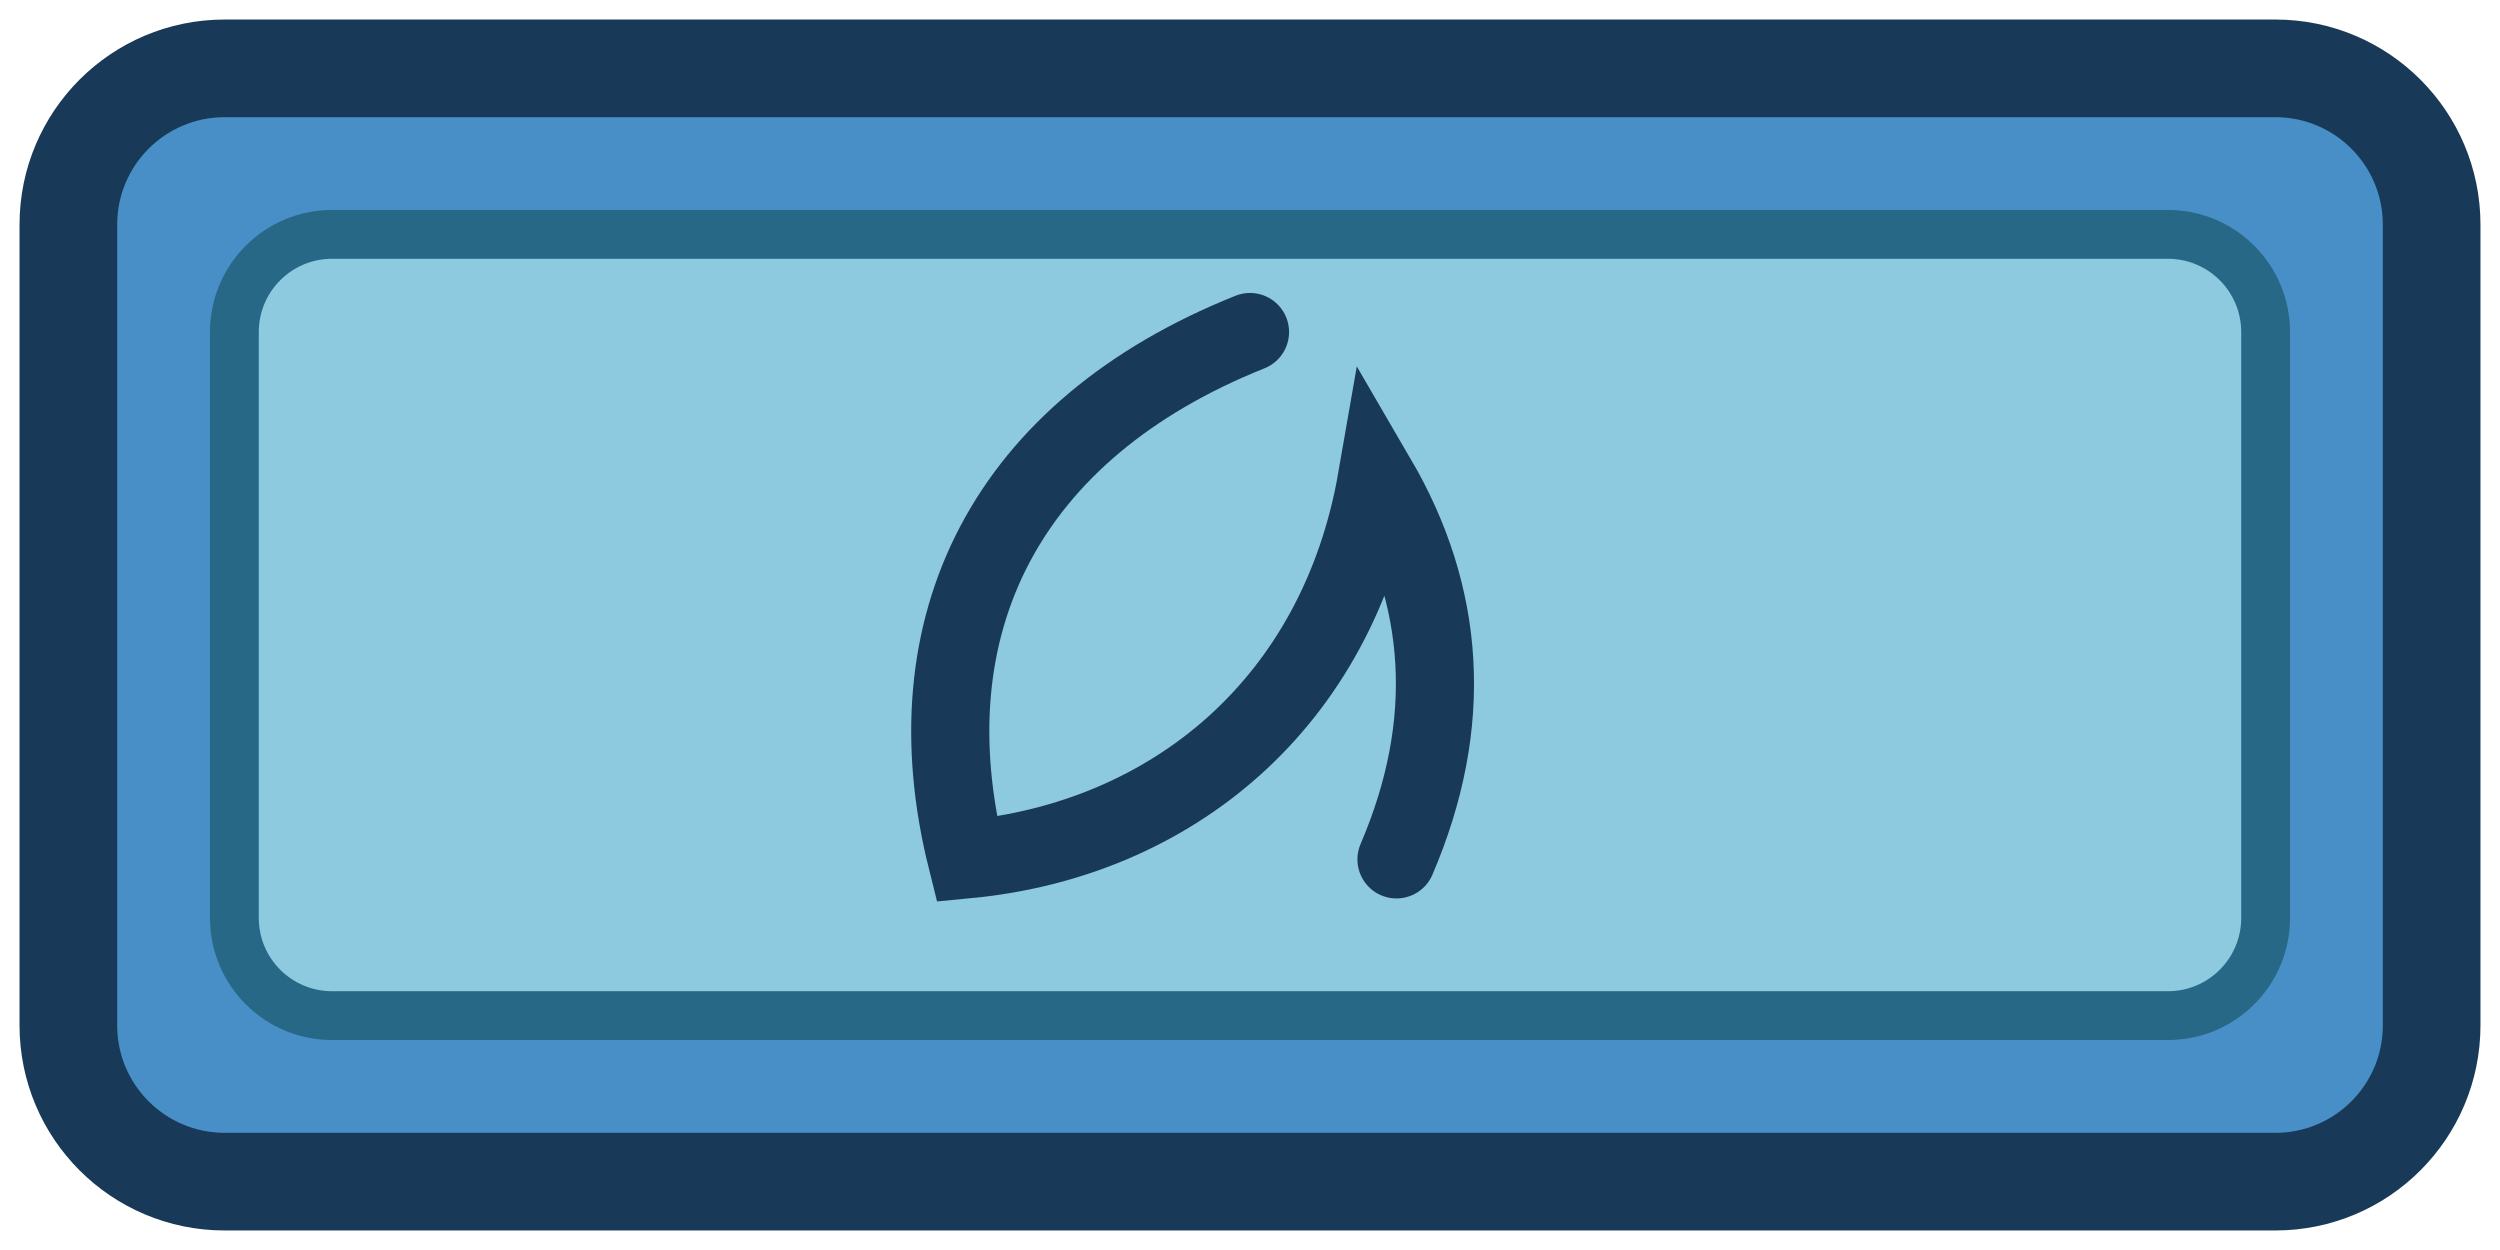
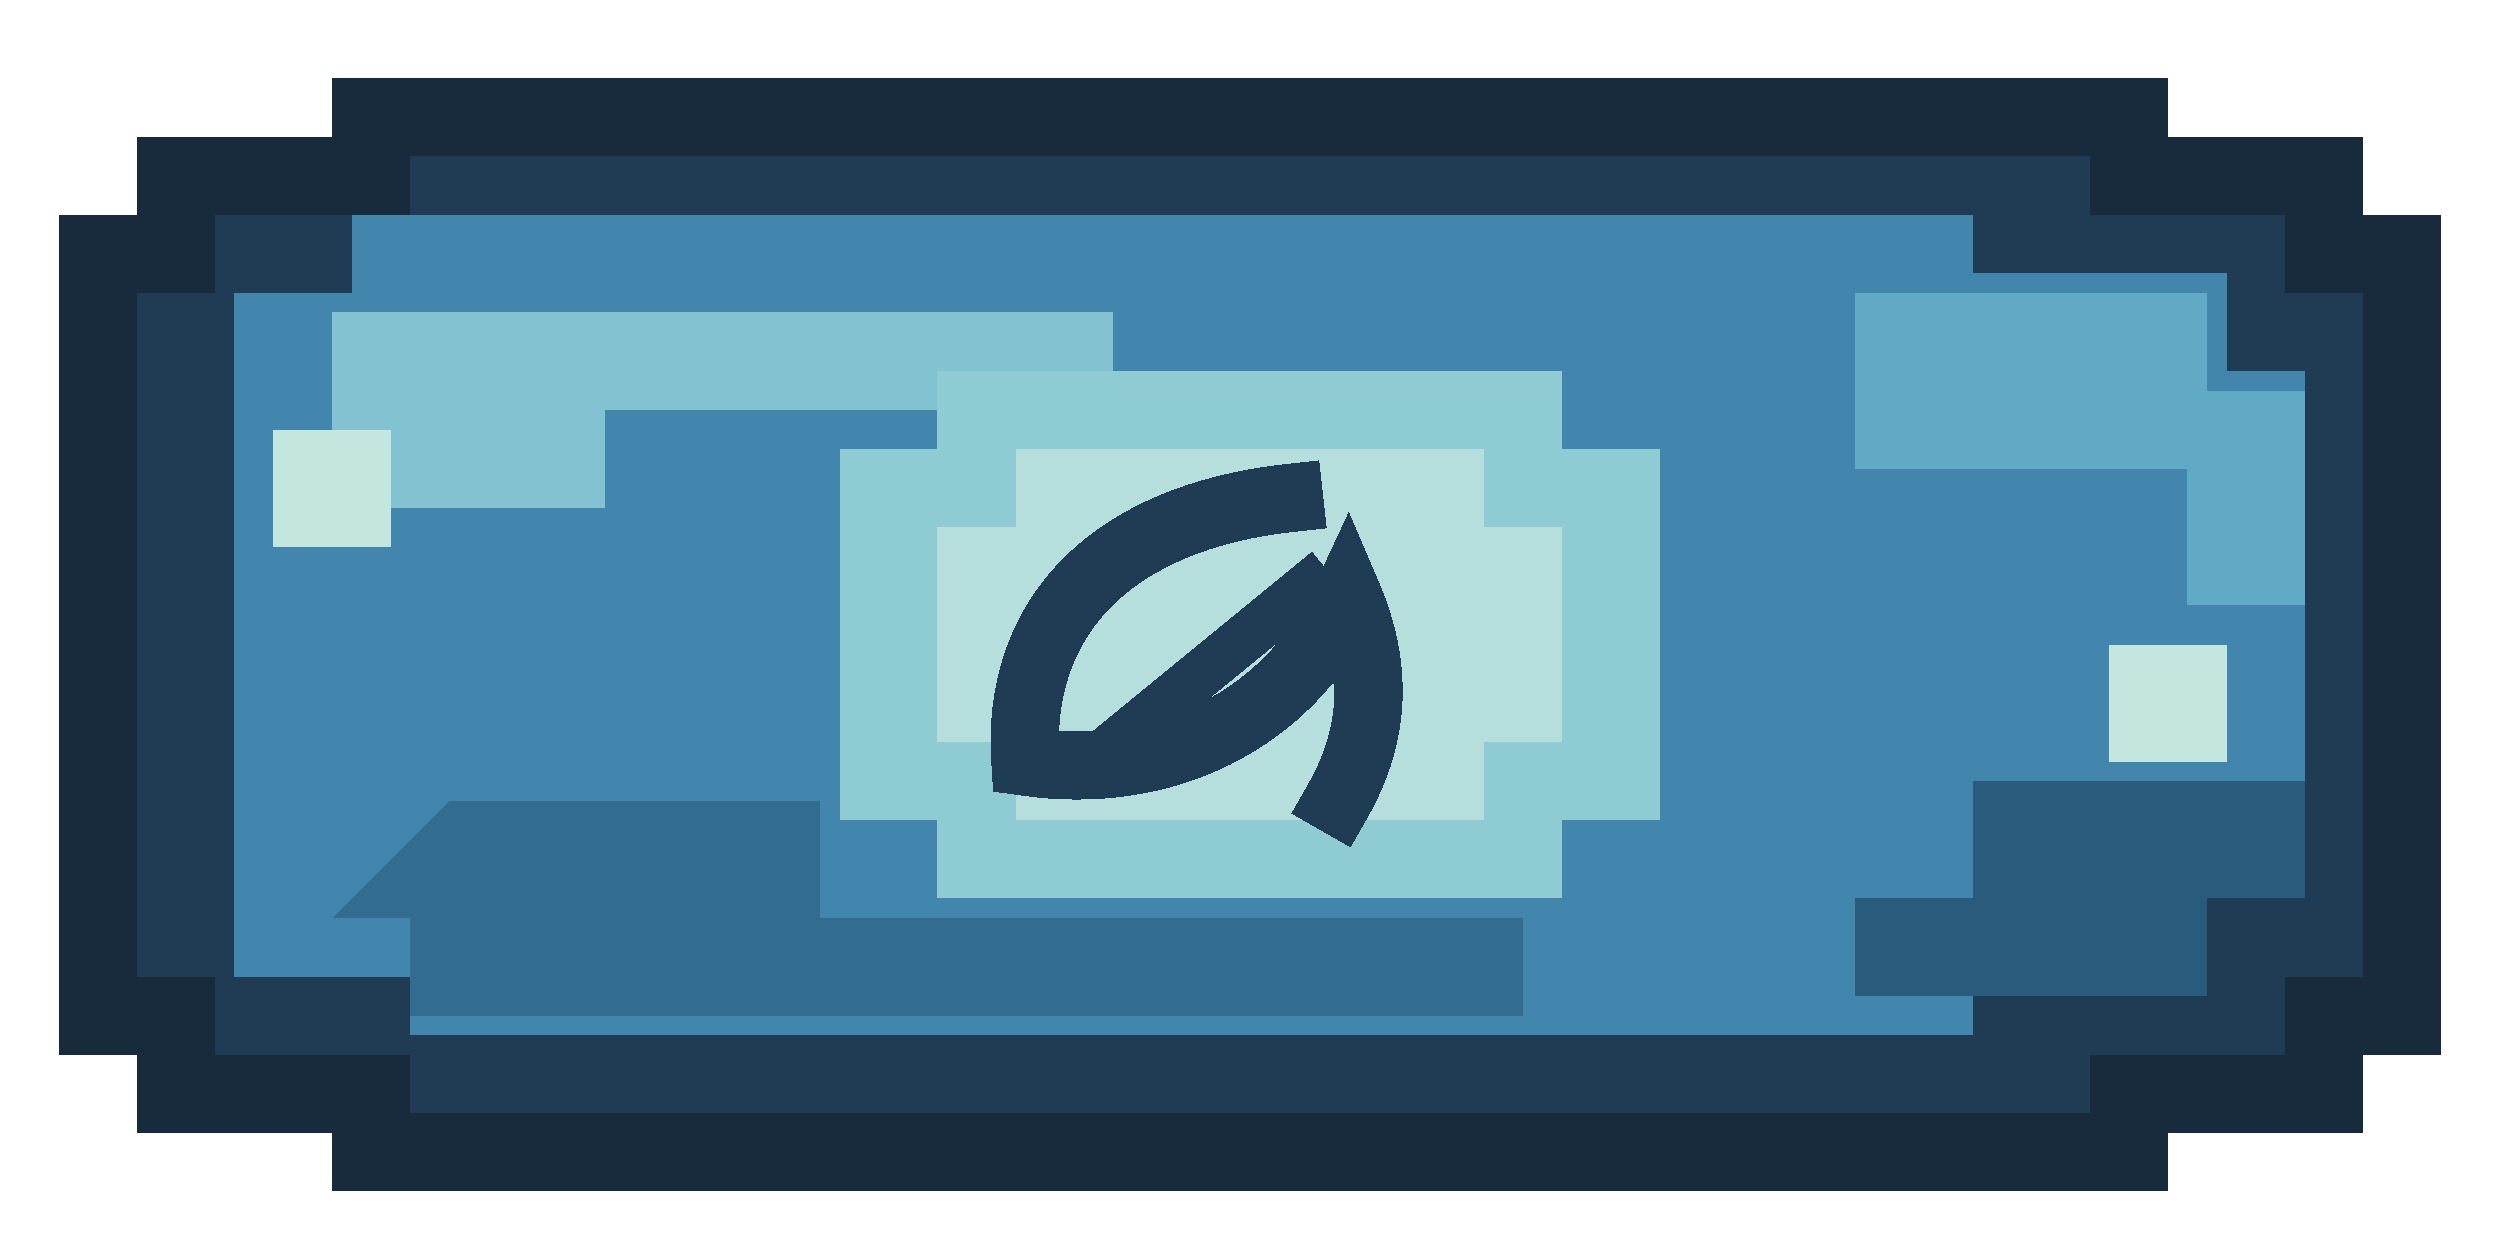
- <svg xmlns="http://www.w3.org/2000/svg" width="256" height="128" viewBox="0 0 256 128">
-   <rect x="7" y="7" width="242" height="114" rx="16" fill="#498fc7" stroke="#183957" stroke-width="10" />
-   <rect x="24" y="24" width="208" height="80" rx="10" fill="#8dc9df" stroke="#286887" stroke-width="5" />
-   <path d="M128 34c-25 10-35 30-29 54 21-2 38-16 42-39 7 12 8 25 2 39" fill="none" stroke="#183957" stroke-width="8" stroke-linecap="round" />
+ <svg xmlns="http://www.w3.org/2000/svg" width="256" height="128" viewBox="0 0 256 128" shape-rendering="crispEdges">
+   <path d="M10 26h8V18h20V12h180v6h20v8h8v78h-8v8h-20v6H38v-6H18v-8h-8z" fill="#203c54" stroke="#172b3d" stroke-width="8" stroke-linejoin="miter" />
+   <path d="M24 30h12V22h166v6h26v10h8v52h-10v10h-24v6H42v-6H24z" fill="#4285ad" />
+   <path d="M34 32h80v10H62v10H34z" fill="#83c2d1" />
+   <path d="M46 82h38v12h72v10H42V94h-8z" fill="#326c91" />
+   <path d="M190 30h36v10h10v22h-12V48h-34z" fill="#61aac5" />
+   <path d="M202 80h34v12h-10v10h-36V92h12z" fill="#285b7c" />
+   <path d="M96 38h64v8h10v38h-10v8H96v-8H86V46h10z" fill="#8ecbd3" />
+   <path d="M104 46h48v8h8v22h-8v8h-48v-8h-8V54h8z" fill="#b5dedd" />
+   <path d="M132 51c-18 2-28 12-27 27 14 2 27-4 33-17 3 7 3 14-1 21" fill="none" stroke="#203c54" stroke-width="7" stroke-linecap="square" stroke-linejoin="miter" />
+   <path d="M112 78l22-18" fill="none" stroke="#203c54" stroke-width="5" stroke-linecap="square" />
+   <path d="M28 44h12v12H28zm188 22h12v12h-12z" fill="#c3e7df" />
</svg>
